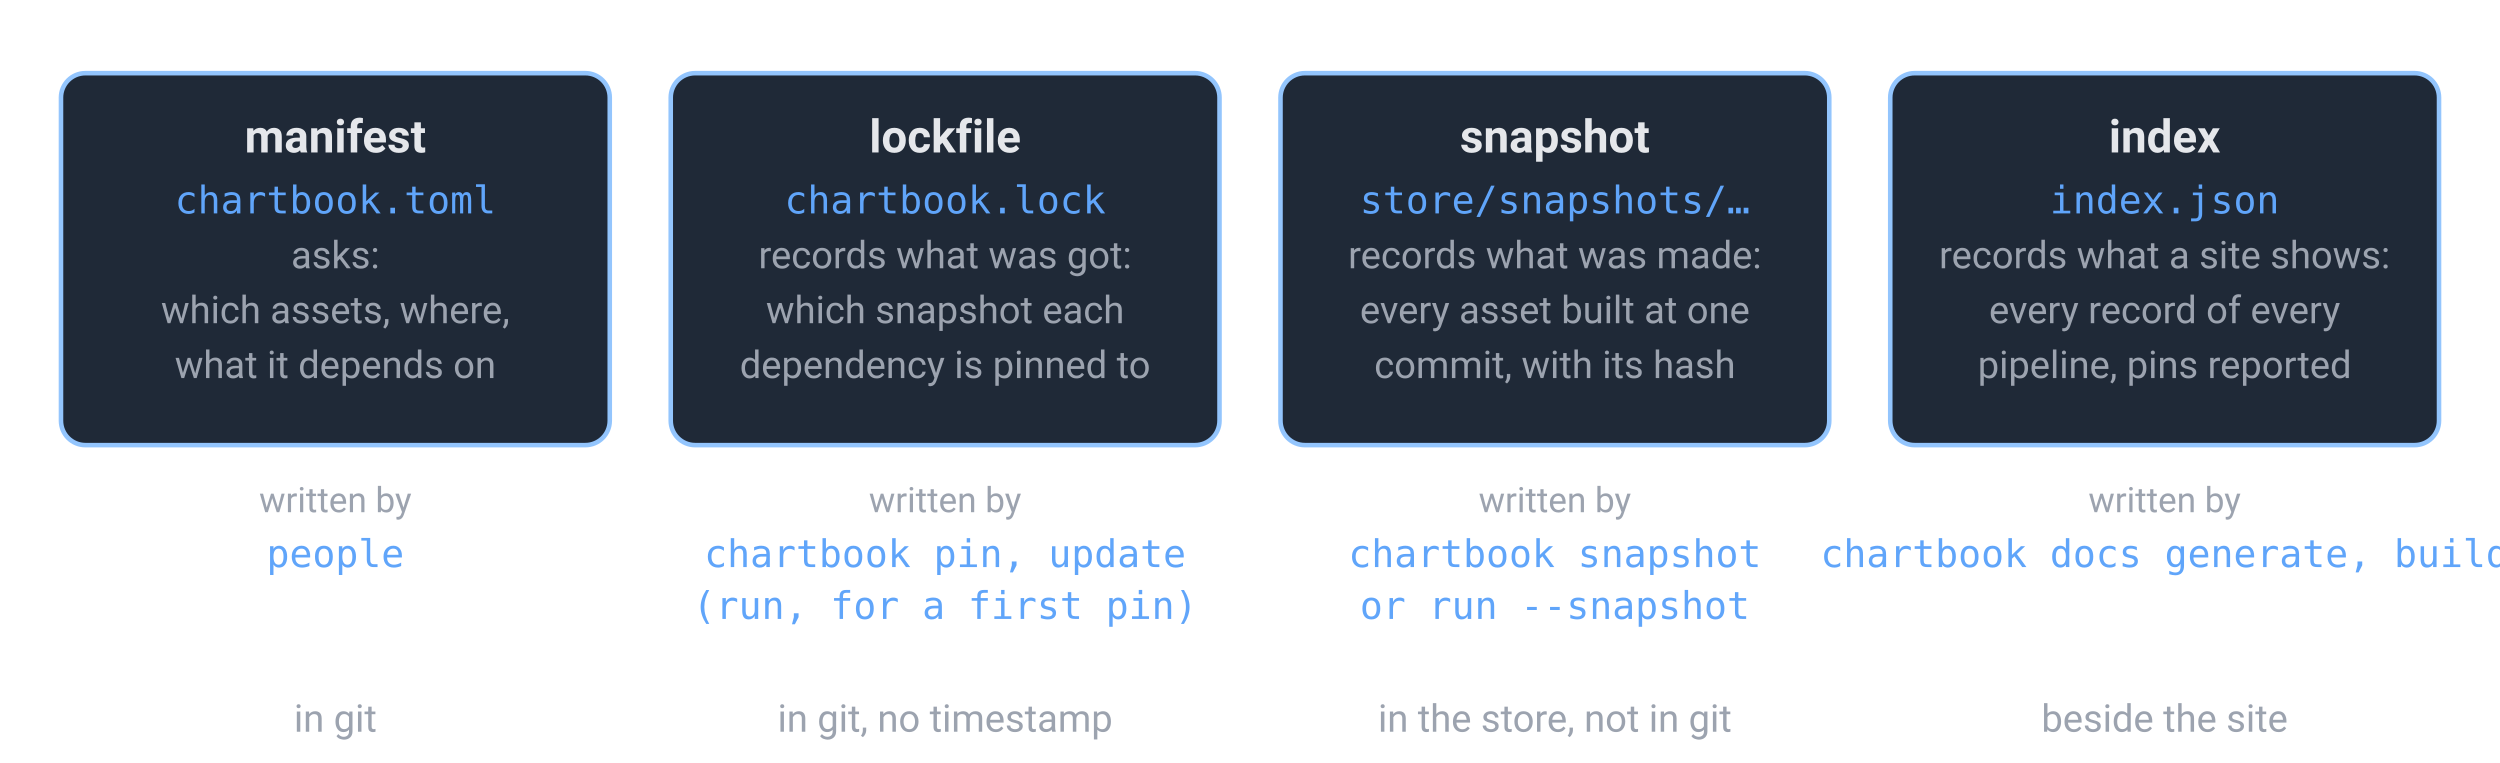
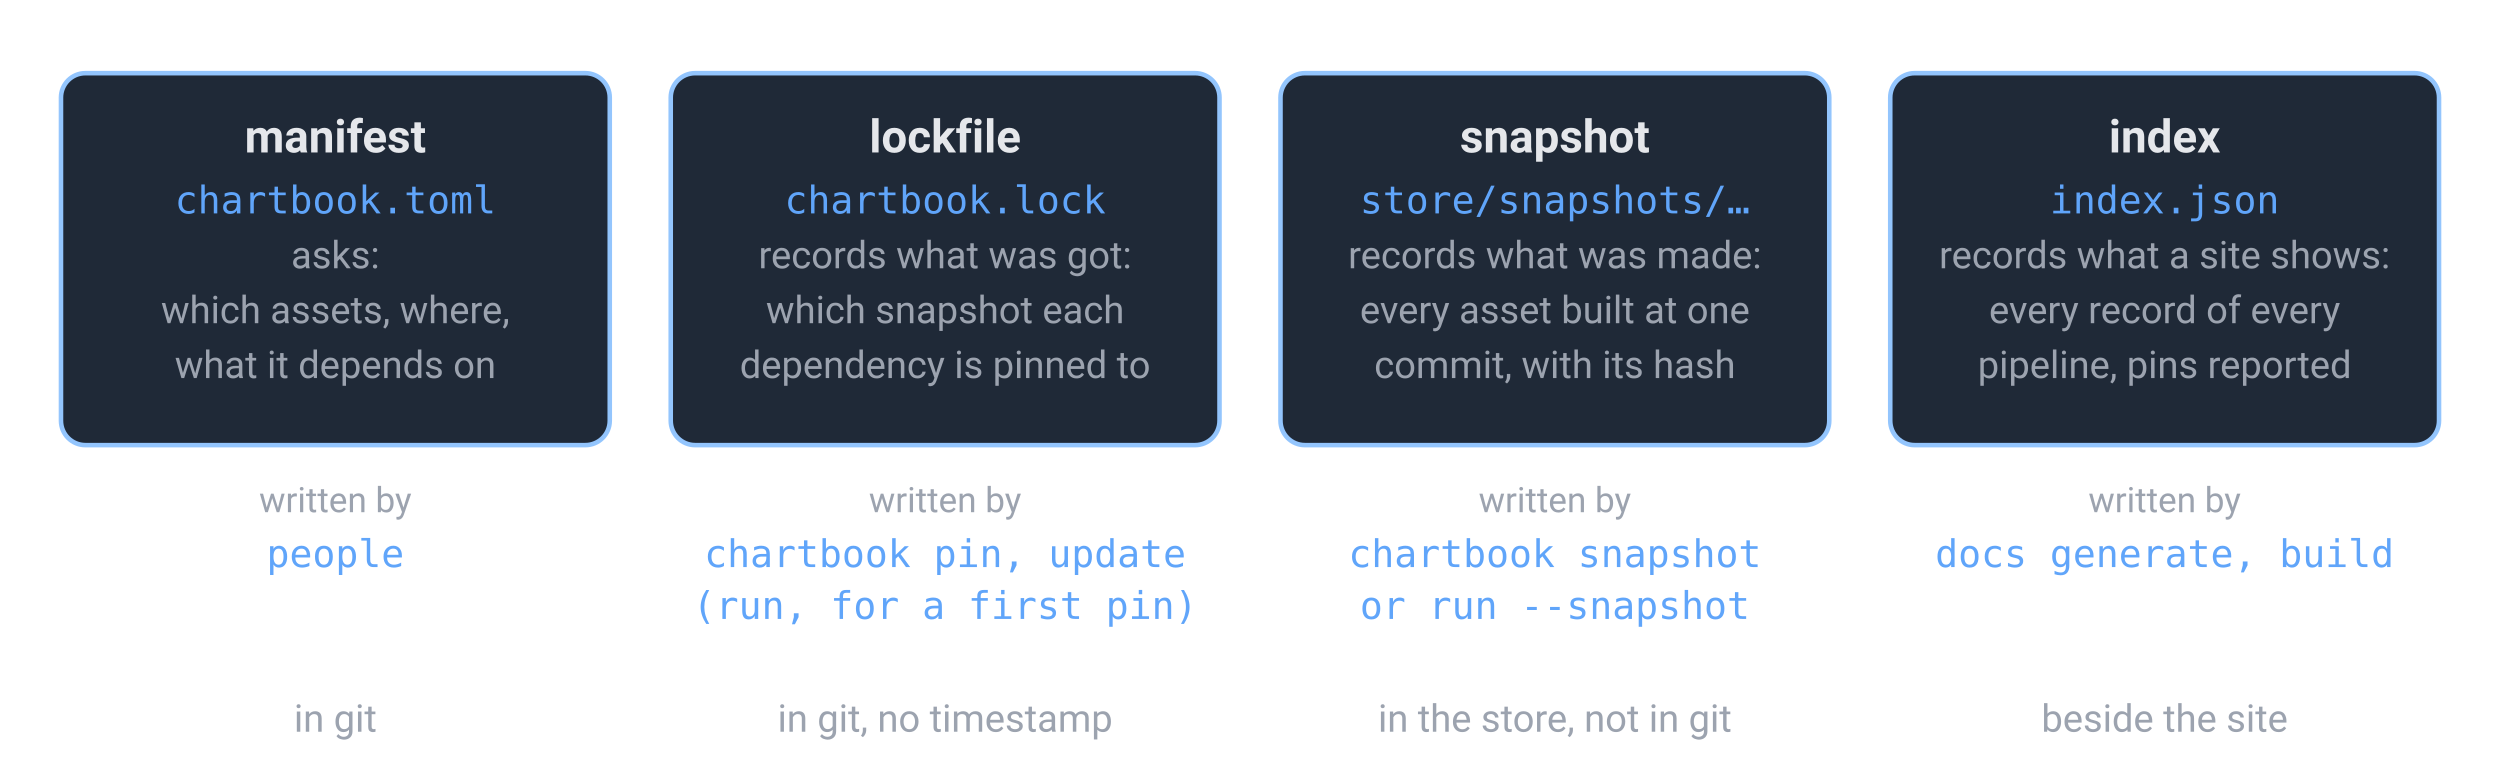
<svg xmlns="http://www.w3.org/2000/svg" viewBox="0 0 820 250" width="820" height="250" font-family="-apple-system, BlinkMacSystemFont, Segoe UI, Roboto, Helvetica, Arial, sans-serif" font-size="14">
  <defs>
    <marker id="a" viewBox="0 0 10 10" refX="9" refY="5" markerWidth="8" markerHeight="8" orient="auto-start-reverse">
      <path d="M 0 0 L 10 5 L 0 10 z" fill="#93c5fd" />
    </marker>
  </defs>
  <rect x="20" y="24" width="180" height="122" rx="8" fill="#1f2937" stroke="#93c5fd" stroke-width="1.5" />
  <text x="110.0" y="50" text-anchor="middle" fill="#e5e7eb" font-size="15" font-weight="600">manifest</text>
  <text x="110.0" y="70" text-anchor="middle" fill="#60a5fa" font-size="12.5" font-family="SFMono-Regular, Menlo, Consolas, monospace">chartbook.toml</text>
  <text x="110.0" y="88" text-anchor="middle" fill="#9ca3af" font-size="12.5">asks:</text>
  <text x="110.0" y="106" text-anchor="middle" fill="#9ca3af" font-size="12.5">which assets, where,</text>
  <text x="110.0" y="124" text-anchor="middle" fill="#9ca3af" font-size="12.5">what it depends on</text>
  <text x="110.0" y="168" text-anchor="middle" fill="#9ca3af" font-size="11.5">written by</text>
  <text x="110.0" y="186" text-anchor="middle" fill="#60a5fa" font-size="12.5" font-family="SFMono-Regular, Menlo, Consolas, monospace">people</text>
  <text x="110.0" y="240" text-anchor="middle" fill="#9ca3af" font-size="12.5">in git</text>
  <rect x="220" y="24" width="180" height="122" rx="8" fill="#1f2937" stroke="#93c5fd" stroke-width="1.5" />
  <text x="310.0" y="50" text-anchor="middle" fill="#e5e7eb" font-size="15" font-weight="600">lockfile</text>
  <text x="310.0" y="70" text-anchor="middle" fill="#60a5fa" font-size="12.5" font-family="SFMono-Regular, Menlo, Consolas, monospace">chartbook.lock</text>
  <text x="310.0" y="88" text-anchor="middle" fill="#9ca3af" font-size="12.5">records what was got:</text>
  <text x="310.0" y="106" text-anchor="middle" fill="#9ca3af" font-size="12.5">which snapshot each</text>
  <text x="310.0" y="124" text-anchor="middle" fill="#9ca3af" font-size="12.5">dependency is pinned to</text>
  <text x="310.0" y="168" text-anchor="middle" fill="#9ca3af" font-size="11.5">written by</text>
  <text x="310.0" y="186" text-anchor="middle" fill="#60a5fa" font-size="12.5" font-family="SFMono-Regular, Menlo, Consolas, monospace">chartbook pin, update</text>
  <text x="310.0" y="203" text-anchor="middle" fill="#60a5fa" font-size="12.5" font-family="SFMono-Regular, Menlo, Consolas, monospace">(run, for a first pin)</text>
  <text x="310.0" y="240" text-anchor="middle" fill="#9ca3af" font-size="12.5">in git, no timestamp</text>
  <rect x="420" y="24" width="180" height="122" rx="8" fill="#1f2937" stroke="#93c5fd" stroke-width="1.5" />
  <text x="510.0" y="50" text-anchor="middle" fill="#e5e7eb" font-size="15" font-weight="600">snapshot</text>
  <text x="510.0" y="70" text-anchor="middle" fill="#60a5fa" font-size="12.5" font-family="SFMono-Regular, Menlo, Consolas, monospace">store/snapshots/…</text>
  <text x="510.0" y="88" text-anchor="middle" fill="#9ca3af" font-size="12.5">records what was made:</text>
  <text x="510.0" y="106" text-anchor="middle" fill="#9ca3af" font-size="12.5">every asset built at one</text>
  <text x="510.0" y="124" text-anchor="middle" fill="#9ca3af" font-size="12.5">commit, with its hash</text>
  <text x="510.0" y="168" text-anchor="middle" fill="#9ca3af" font-size="11.5">written by</text>
  <text x="510.0" y="186" text-anchor="middle" fill="#60a5fa" font-size="12.5" font-family="SFMono-Regular, Menlo, Consolas, monospace">chartbook snapshot</text>
  <text x="510.0" y="203" text-anchor="middle" fill="#60a5fa" font-size="12.5" font-family="SFMono-Regular, Menlo, Consolas, monospace">or run --snapshot</text>
  <text x="510.0" y="240" text-anchor="middle" fill="#9ca3af" font-size="12.5">in the store, not in git</text>
  <rect x="620" y="24" width="180" height="122" rx="8" fill="#1f2937" stroke="#93c5fd" stroke-width="1.5" />
  <text x="710.0" y="50" text-anchor="middle" fill="#e5e7eb" font-size="15" font-weight="600">index</text>
  <text x="710.0" y="70" text-anchor="middle" fill="#60a5fa" font-size="12.5" font-family="SFMono-Regular, Menlo, Consolas, monospace">index.json</text>
  <text x="710.0" y="88" text-anchor="middle" fill="#9ca3af" font-size="12.5">records what a site shows:</text>
  <text x="710.0" y="106" text-anchor="middle" fill="#9ca3af" font-size="12.5">every record of every</text>
  <text x="710.0" y="124" text-anchor="middle" fill="#9ca3af" font-size="12.5">pipeline, pins reported</text>
  <text x="710.0" y="168" text-anchor="middle" fill="#9ca3af" font-size="11.5">written by</text>
-   <text x="710.0" y="186" text-anchor="middle" fill="#60a5fa" font-size="12.5" font-family="SFMono-Regular, Menlo, Consolas, monospace">chartbook docs generate, build</text>
+   <text x="710.0" y="186" text-anchor="middle" fill="#60a5fa" font-size="12.5" font-family="SFMono-Regular, Menlo, Consolas, monospace">docs generate, build</text>
  <text x="710.0" y="240" text-anchor="middle" fill="#9ca3af" font-size="12.5">beside the site</text>
</svg>
